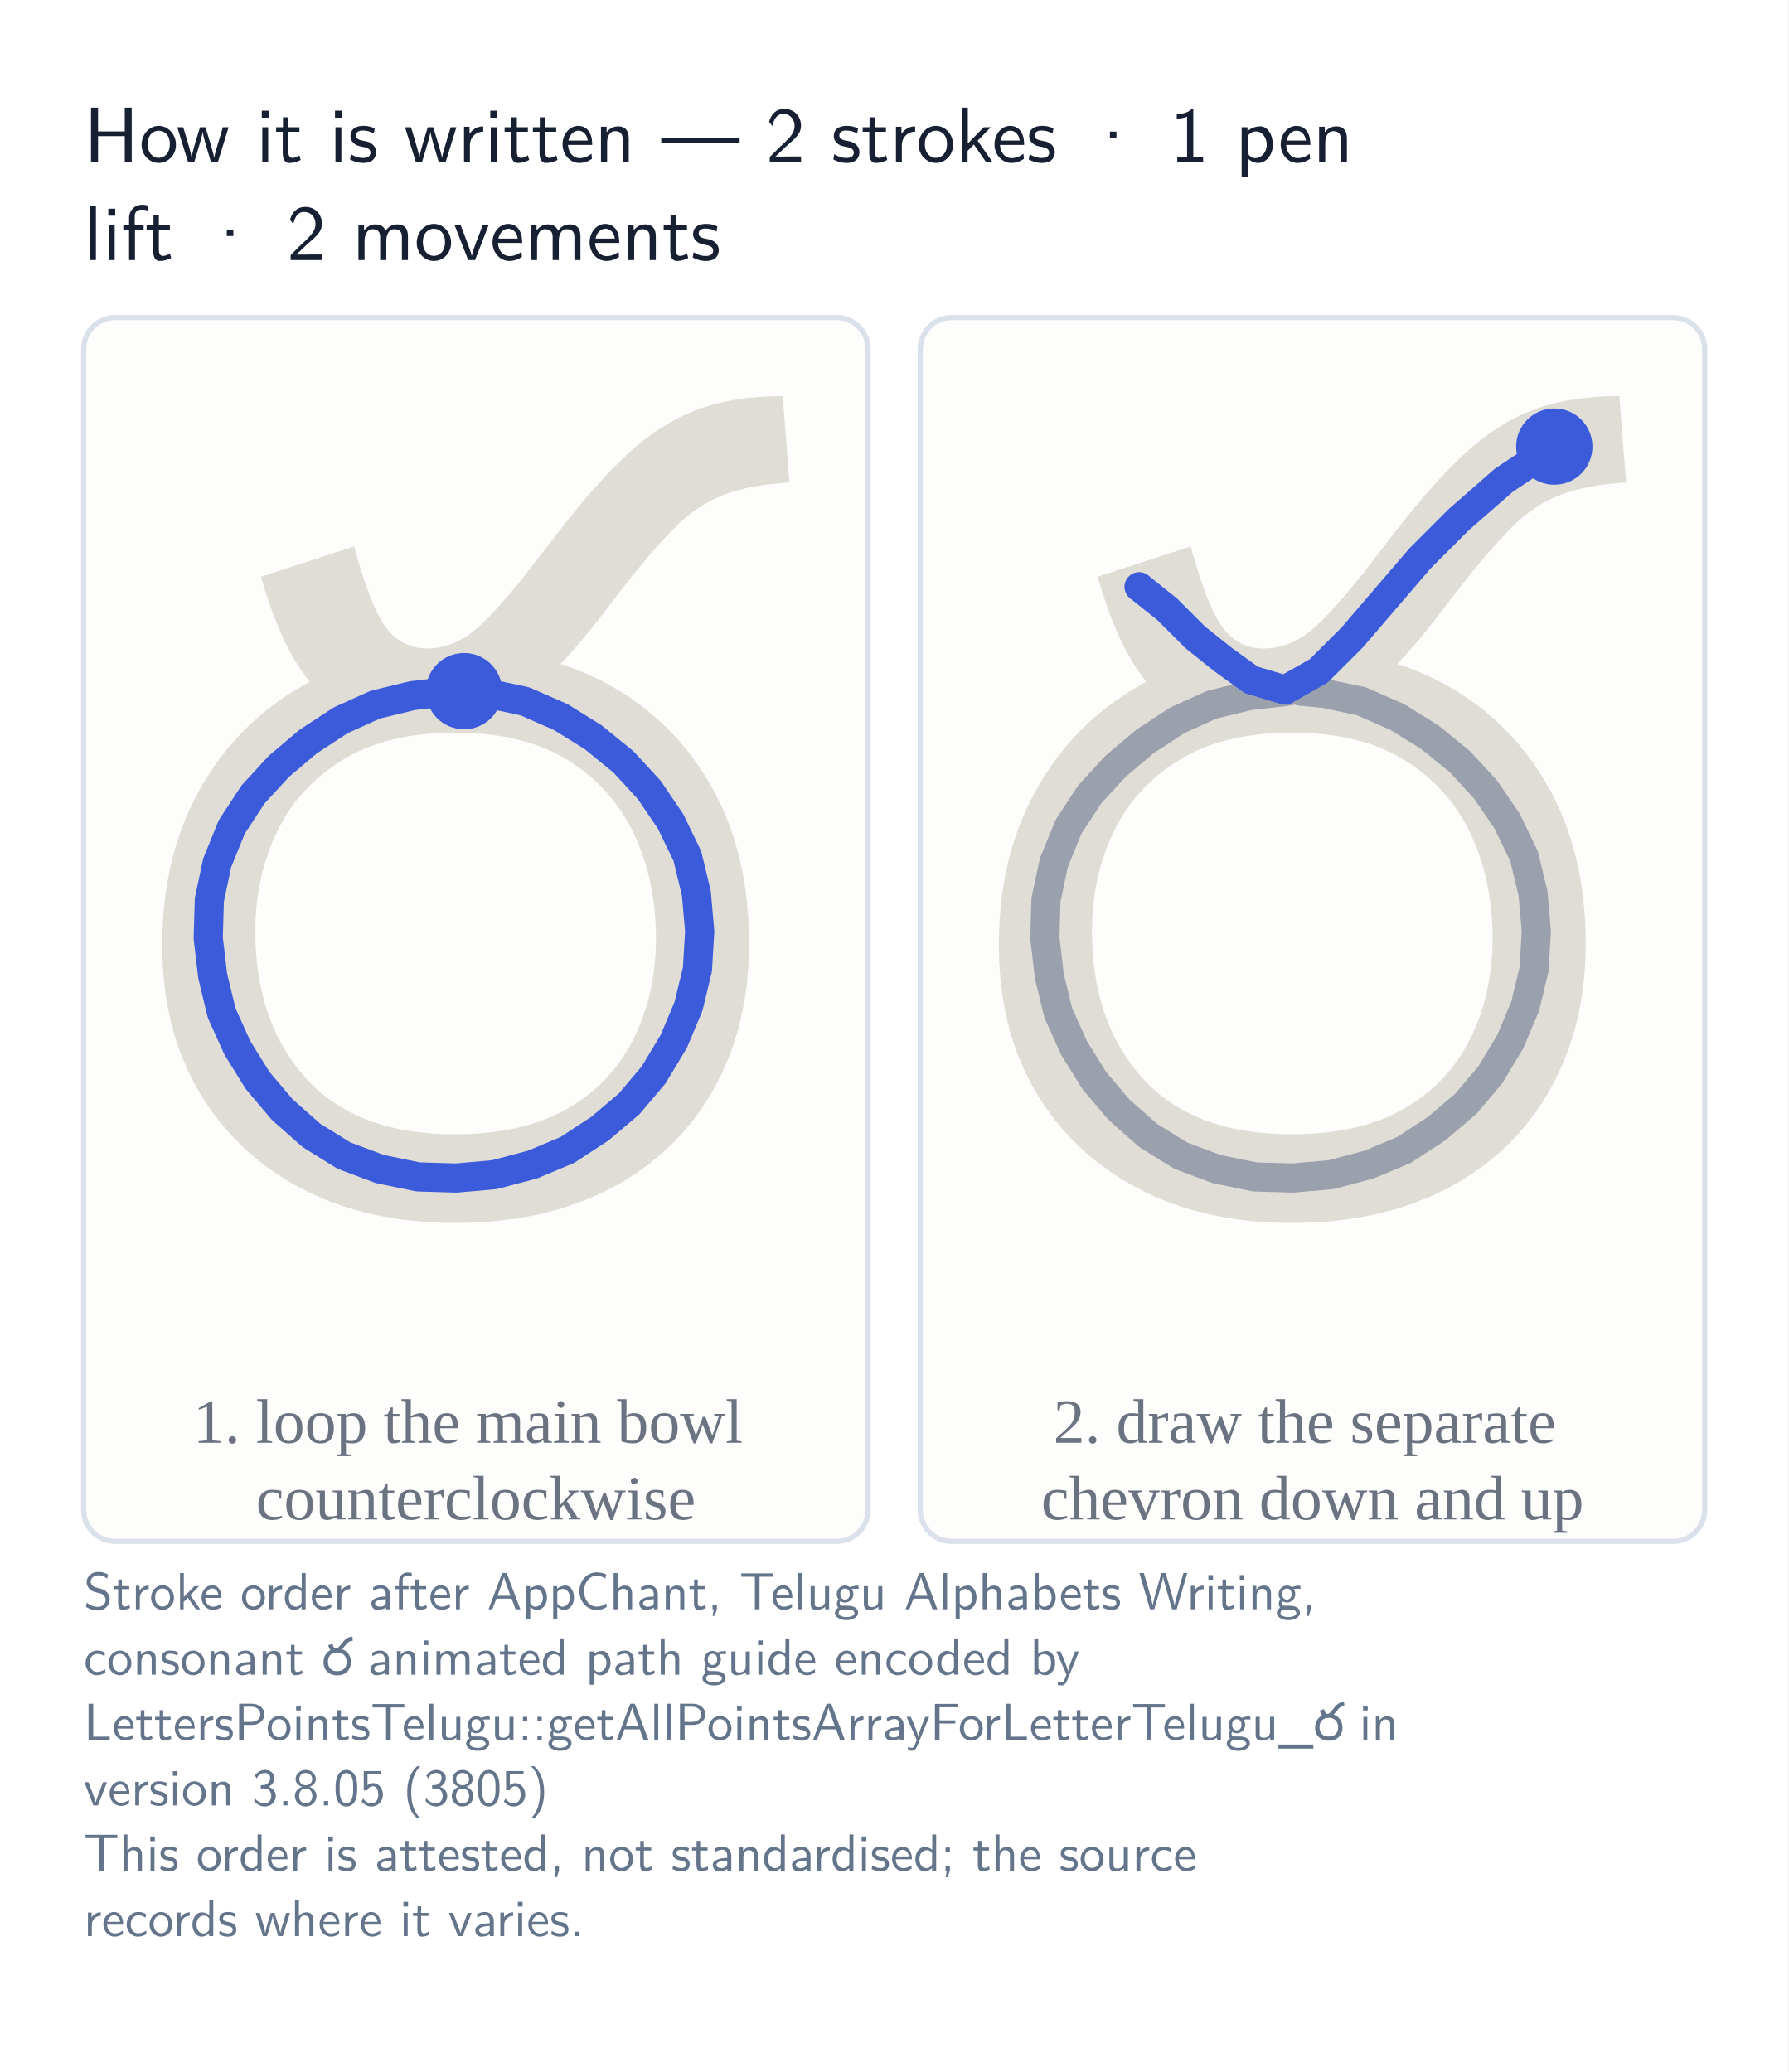
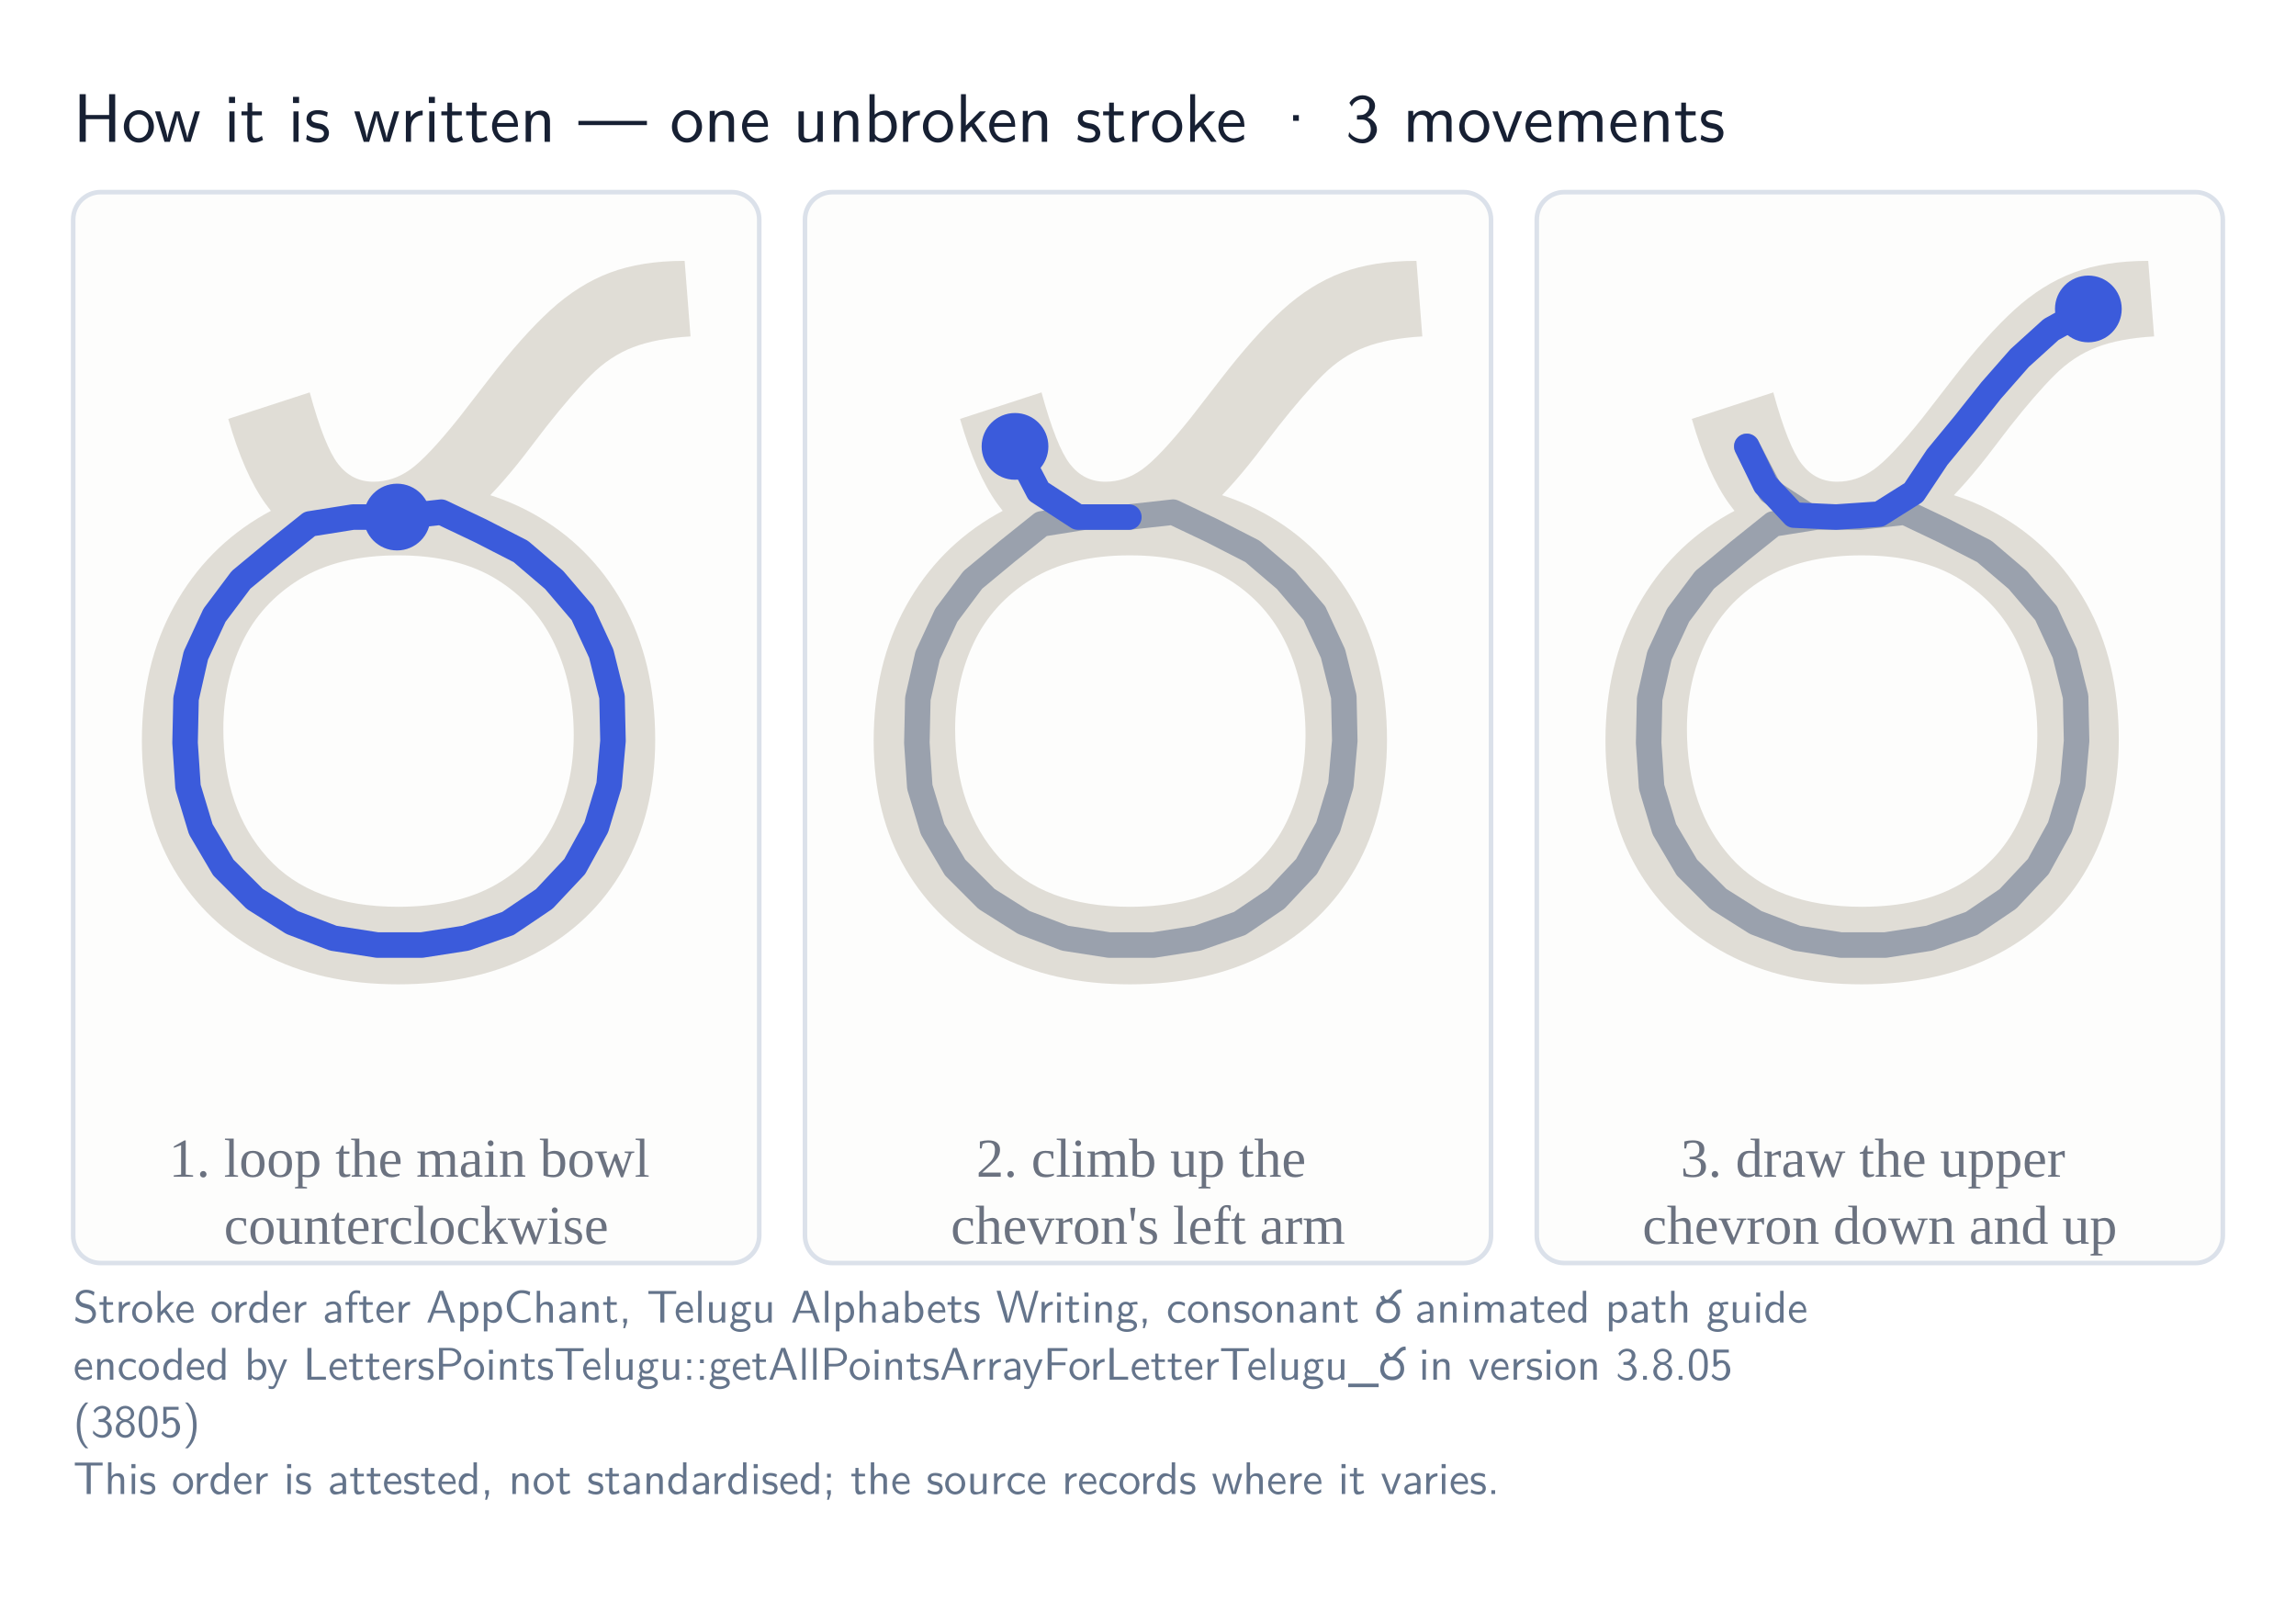
- <svg xmlns="http://www.w3.org/2000/svg" width="342" height="396.35" viewBox="0 0 342 396.35" role="img" aria-label="How to write ర: 2 strokes · 1 pen lift · 2 movements">
-   <rect x="0" y="0" width="342" height="396.35" fill="#ffffff" />
-   <text x="16" y="31" font-family="Latin Modern Sans, sans-serif" font-size="15" fill="#172033">How it is written — 2 strokes · 1 pen</text>
-   <text x="16" y="49.75" font-family="Latin Modern Sans, sans-serif" font-size="15" fill="#172033">lift · 2 movements</text>
-   <rect x="16" y="60.75" width="150" height="234.1" rx="6" fill="#fdfdfc" stroke="#dbe1ea" stroke-width="1" />
-   <svg x="16" y="60.75" width="150" height="234.1" viewBox="-35 -795 699 1090.9" preserveAspectRatio="xMidYMid meet" overflow="hidden">
+ <svg xmlns="http://www.w3.org/2000/svg" width="502" height="352.6" viewBox="0 0 502 352.6" role="img" aria-label="How to write ర: one unbroken stroke · 3 movements">
+   <rect x="0" y="0" width="502" height="352.6" fill="#ffffff" />
+   <text x="16" y="31" font-family="Latin Modern Sans, sans-serif" font-size="15" fill="#172033">How it is written — one unbroken stroke · 3 movements</text>
+   <rect x="16" y="42" width="150" height="234.1" rx="6" fill="#fdfdfc" stroke="#dbe1ea" stroke-width="1" />
+   <svg x="16" y="42" width="150" height="234.1" viewBox="-35 -795 699 1090.9" preserveAspectRatio="xMidYMid meet" overflow="hidden">
    <g transform="scale(1,-1)">
      <path class="ductus__glyph" d="M35 236Q35 314 68 373.5Q101 433 159.5 466.5Q218 500 296 500Q375 500 433.5 467.5Q492 435 525 376Q558 317 558 237Q558 163 526 106.5Q494 50 435 19Q376 -12 296 -12Q217 -12 158.5 19Q100 50 67.5 105.5Q35 161 35 236ZM118 248Q118 167 163 117Q208 67 296 67Q356 67 395.5 89.5Q435 112 455 152Q475 192 475 242Q475 293 455.5 334.5Q436 376 396.5 400.5Q357 425 296 425Q235 425 195.5 400.5Q156 376 137 336Q118 296 118 248ZM265 425Q236 425 209.5 436Q183 447 161 477.5Q139 508 123 564L206 591Q221 536 235 518Q249 500 271 500Q291 500 308.5 512.5Q326 525 358 565L389 605Q423 649 451.5 675Q480 701 512 713Q544 725 588 725L594 648Q559 646 535.5 637Q512 628 492.5 608.5Q473 589 447 556L424 526Q396 490 371 468Q346 446 320.5 435.5Q295 425 265 425Z" fill="#e0ddd6" fill-rule="nonzero" />
-       <path class="ductus__done" d="M293 462 L293 462" fill="none" stroke="#9aa1ad" stroke-width="26" stroke-linecap="round" stroke-linejoin="round" />
-       <path class="ductus__pen" d="M293 462 L258 458 L225 450 L194 436 L165 417 L139 395 L116 370 L97 341 L84 309 L77 276 L76 242 L80 208 L88 175 L102 144 L120 115 L142 89 L168 66 L197 48 L229 36 L263 29 L297 28 L331 31 L365 40 L396 53 L425 72 L451 94 L473 120 L491 150 L504 181 L512 214 L514 248 L511 282 L503 315 L488 346 L469 374 L446 399 L419 421 L390 439 L358 453 L325 460 L304 462" fill="none" stroke="#3b5bdb" stroke-width="26" stroke-linecap="round" stroke-linejoin="round" />
-       <circle class="ductus__tip" cx="304" cy="462" r="34" fill="#3b5bdb" />
+       <path class="ductus__done" d="M295 464 L295 464" fill="none" stroke="#9aa1ad" stroke-width="26" stroke-linecap="round" stroke-linejoin="round" />
+       <path class="ductus__pen" d="M295 464 L250 464 L206 457 L171 429 L136 400 L109 364 L90 323 L80 279 L79 234 L82 189 L95 146 L118 107 L150 75 L188 51 L230 35 L275 28 L320 28 L365 35 L408 50 L445 75 L476 108 L498 148 L511 191 L515 236 L514 281 L503 325 L484 366 L455 400 L421 429 L380 450 L340 469 L295 464" fill="none" stroke="#3b5bdb" stroke-width="26" stroke-linecap="round" stroke-linejoin="round" />
+       <circle class="ductus__tip" cx="295" cy="464" r="34" fill="#3b5bdb" />
    </g>
    <text class="ductus__caption" x="314.5" y="208" text-anchor="middle" font-size="56" fill="#6b7280">
      <tspan x="314.5" y="208">1. loop the main bowl</tspan>
      <tspan x="314.5" y="276.3">counterclockwise</tspan>
    </text>
  </svg>
-   <rect x="176" y="60.75" width="150" height="234.1" rx="6" fill="#fdfdfc" stroke="#dbe1ea" stroke-width="1" />
-   <svg x="176" y="60.75" width="150" height="234.1" viewBox="-35 -795 699 1090.9" preserveAspectRatio="xMidYMid meet" overflow="hidden">
+   <rect x="176" y="42" width="150" height="234.1" rx="6" fill="#fdfdfc" stroke="#dbe1ea" stroke-width="1" />
+   <svg x="176" y="42" width="150" height="234.1" viewBox="-35 -795 699 1090.9" preserveAspectRatio="xMidYMid meet" overflow="hidden">
    <g transform="scale(1,-1)">
      <path class="ductus__glyph" d="M35 236Q35 314 68 373.5Q101 433 159.5 466.5Q218 500 296 500Q375 500 433.5 467.5Q492 435 525 376Q558 317 558 237Q558 163 526 106.5Q494 50 435 19Q376 -12 296 -12Q217 -12 158.5 19Q100 50 67.5 105.5Q35 161 35 236ZM118 248Q118 167 163 117Q208 67 296 67Q356 67 395.5 89.5Q435 112 455 152Q475 192 475 242Q475 293 455.5 334.5Q436 376 396.5 400.5Q357 425 296 425Q235 425 195.5 400.5Q156 376 137 336Q118 296 118 248ZM265 425Q236 425 209.5 436Q183 447 161 477.5Q139 508 123 564L206 591Q221 536 235 518Q249 500 271 500Q291 500 308.5 512.5Q326 525 358 565L389 605Q423 649 451.5 675Q480 701 512 713Q544 725 588 725L594 648Q559 646 535.5 637Q512 628 492.5 608.5Q473 589 447 556L424 526Q396 490 371 468Q346 446 320.5 435.5Q295 425 265 425Z" fill="#e0ddd6" fill-rule="nonzero" />
-       <path class="ductus__done" d="M293 462 L258 458 L225 450 L194 436 L165 417 L139 395 L116 370 L97 341 L84 309 L77 276 L76 242 L80 208 L88 175 L102 144 L120 115 L142 89 L168 66 L197 48 L229 36 L263 29 L297 28 L331 31 L365 40 L396 53 L425 72 L451 94 L473 120 L491 150 L504 181 L512 214 L514 248 L511 282 L503 315 L488 346 L469 374 L446 399 L419 421 L390 439 L358 453 L325 460 L304 462" fill="none" stroke="#9aa1ad" stroke-width="26" stroke-linecap="round" stroke-linejoin="round" />
-       <path class="ductus__done" d="M160 555 L160 555" fill="none" stroke="#9aa1ad" stroke-width="26" stroke-linecap="round" stroke-linejoin="round" />
-       <path class="ductus__pen" d="M160 555 L185 535 L210 510 L235 490 L260 472 L290 463 L320 480 L350 510 L380 545 L410 580 L445 615 L485 650 L530 680" fill="none" stroke="#3b5bdb" stroke-width="26" stroke-linecap="round" stroke-linejoin="round" />
-       <circle class="ductus__tip" cx="530" cy="680" r="34" fill="#3b5bdb" />
+       <path class="ductus__done" d="M295 464 L250 464 L206 457 L171 429 L136 400 L109 364 L90 323 L80 279 L79 234 L82 189 L95 146 L118 107 L150 75 L188 51 L230 35 L275 28 L320 28 L365 35 L408 50 L445 75 L476 108 L498 148 L511 191 L515 236 L514 281 L503 325 L484 366 L455 400 L421 429 L380 450 L340 469 L295 464 L295 464" fill="none" stroke="#9aa1ad" stroke-width="26" stroke-linecap="round" stroke-linejoin="round" />
+       <path class="ductus__pen" d="M295 464 L243 464 L203 490 L179 536" fill="none" stroke="#3b5bdb" stroke-width="26" stroke-linecap="round" stroke-linejoin="round" />
+       <circle class="ductus__tip" cx="179" cy="536" r="34" fill="#3b5bdb" />
    </g>
    <text class="ductus__caption" x="314.5" y="208" text-anchor="middle" font-size="56" fill="#6b7280">
-       <tspan x="314.5" y="208">2. draw the separate</tspan>
+       <tspan x="314.5" y="208">2. climb up the</tspan>
+       <tspan x="314.5" y="276.3">chevron's left arm</tspan>
+     </text>
+   </svg>
+   <rect x="336" y="42" width="150" height="234.1" rx="6" fill="#fdfdfc" stroke="#dbe1ea" stroke-width="1" />
+   <svg x="336" y="42" width="150" height="234.1" viewBox="-35 -795 699 1090.9" preserveAspectRatio="xMidYMid meet" overflow="hidden">
+     <g transform="scale(1,-1)">
+       <path class="ductus__glyph" d="M35 236Q35 314 68 373.5Q101 433 159.5 466.5Q218 500 296 500Q375 500 433.5 467.5Q492 435 525 376Q558 317 558 237Q558 163 526 106.5Q494 50 435 19Q376 -12 296 -12Q217 -12 158.5 19Q100 50 67.5 105.5Q35 161 35 236ZM118 248Q118 167 163 117Q208 67 296 67Q356 67 395.5 89.5Q435 112 455 152Q475 192 475 242Q475 293 455.5 334.5Q436 376 396.5 400.5Q357 425 296 425Q235 425 195.5 400.5Q156 376 137 336Q118 296 118 248ZM265 425Q236 425 209.5 436Q183 447 161 477.5Q139 508 123 564L206 591Q221 536 235 518Q249 500 271 500Q291 500 308.5 512.5Q326 525 358 565L389 605Q423 649 451.5 675Q480 701 512 713Q544 725 588 725L594 648Q559 646 535.5 637Q512 628 492.5 608.5Q473 589 447 556L424 526Q396 490 371 468Q346 446 320.5 435.5Q295 425 265 425Z" fill="#e0ddd6" fill-rule="nonzero" />
+       <path class="ductus__done" d="M295 464 L250 464 L206 457 L171 429 L136 400 L109 364 L90 323 L80 279 L79 234 L82 189 L95 146 L118 107 L150 75 L188 51 L230 35 L275 28 L320 28 L365 35 L408 50 L445 75 L476 108 L498 148 L511 191 L515 236 L514 281 L503 325 L484 366 L455 400 L421 429 L380 450 L340 469 L295 464 L243 464 L203 490 L179 536 L179 536" fill="none" stroke="#9aa1ad" stroke-width="26" stroke-linecap="round" stroke-linejoin="round" />
+       <path class="ductus__pen" d="M179 536 L198 497 L227 466 L270 464 L314 467 L349 489 L373 525 L401 559 L428 593 L457 626 L489 655 L527 676" fill="none" stroke="#3b5bdb" stroke-width="26" stroke-linecap="round" stroke-linejoin="round" />
+       <circle class="ductus__tip" cx="527" cy="676" r="34" fill="#3b5bdb" />
+     </g>
+     <text class="ductus__caption" x="314.5" y="208" text-anchor="middle" font-size="56" fill="#6b7280">
+       <tspan x="314.5" y="208">3. draw the upper</tspan>
      <tspan x="314.5" y="276.3">chevron down and up</tspan>
    </text>
  </svg>
-   <text x="16" y="307.85" font-family="Latin Modern Sans, sans-serif" font-size="10" fill="#64748b">Stroke order after AppChant, Telugu Alphabets Writing,</text>
-   <text x="16" y="320.35" font-family="Latin Modern Sans, sans-serif" font-size="10" fill="#64748b">consonant ర animated path guide encoded by</text>
-   <text x="16" y="332.85" font-family="Latin Modern Sans, sans-serif" font-size="10" fill="#64748b">LettersPointsTelugu::getAllPointsArrayForLetterTelugu_ర in</text>
-   <text x="16" y="345.35" font-family="Latin Modern Sans, sans-serif" font-size="10" fill="#64748b">version 3.8.05 (3805)</text>
-   <text x="16" y="357.85" font-family="Latin Modern Sans, sans-serif" font-size="10" fill="#64748b">This order is attested, not standardised; the source</text>
-   <text x="16" y="370.35" font-family="Latin Modern Sans, sans-serif" font-size="10" fill="#64748b">records where it varies.</text>
+   <text x="16" y="289.1" font-family="Latin Modern Sans, sans-serif" font-size="10" fill="#64748b">Stroke order after AppChant, Telugu Alphabets Writing, consonant ర animated path guide</text>
+   <text x="16" y="301.6" font-family="Latin Modern Sans, sans-serif" font-size="10" fill="#64748b">encoded by LettersPointsTelugu::getAllPointsArrayForLetterTelugu_ర in version 3.8.05</text>
+   <text x="16" y="314.1" font-family="Latin Modern Sans, sans-serif" font-size="10" fill="#64748b">(3805)</text>
+   <text x="16" y="326.6" font-family="Latin Modern Sans, sans-serif" font-size="10" fill="#64748b">This order is attested, not standardised; the source records where it varies.</text>
</svg>
